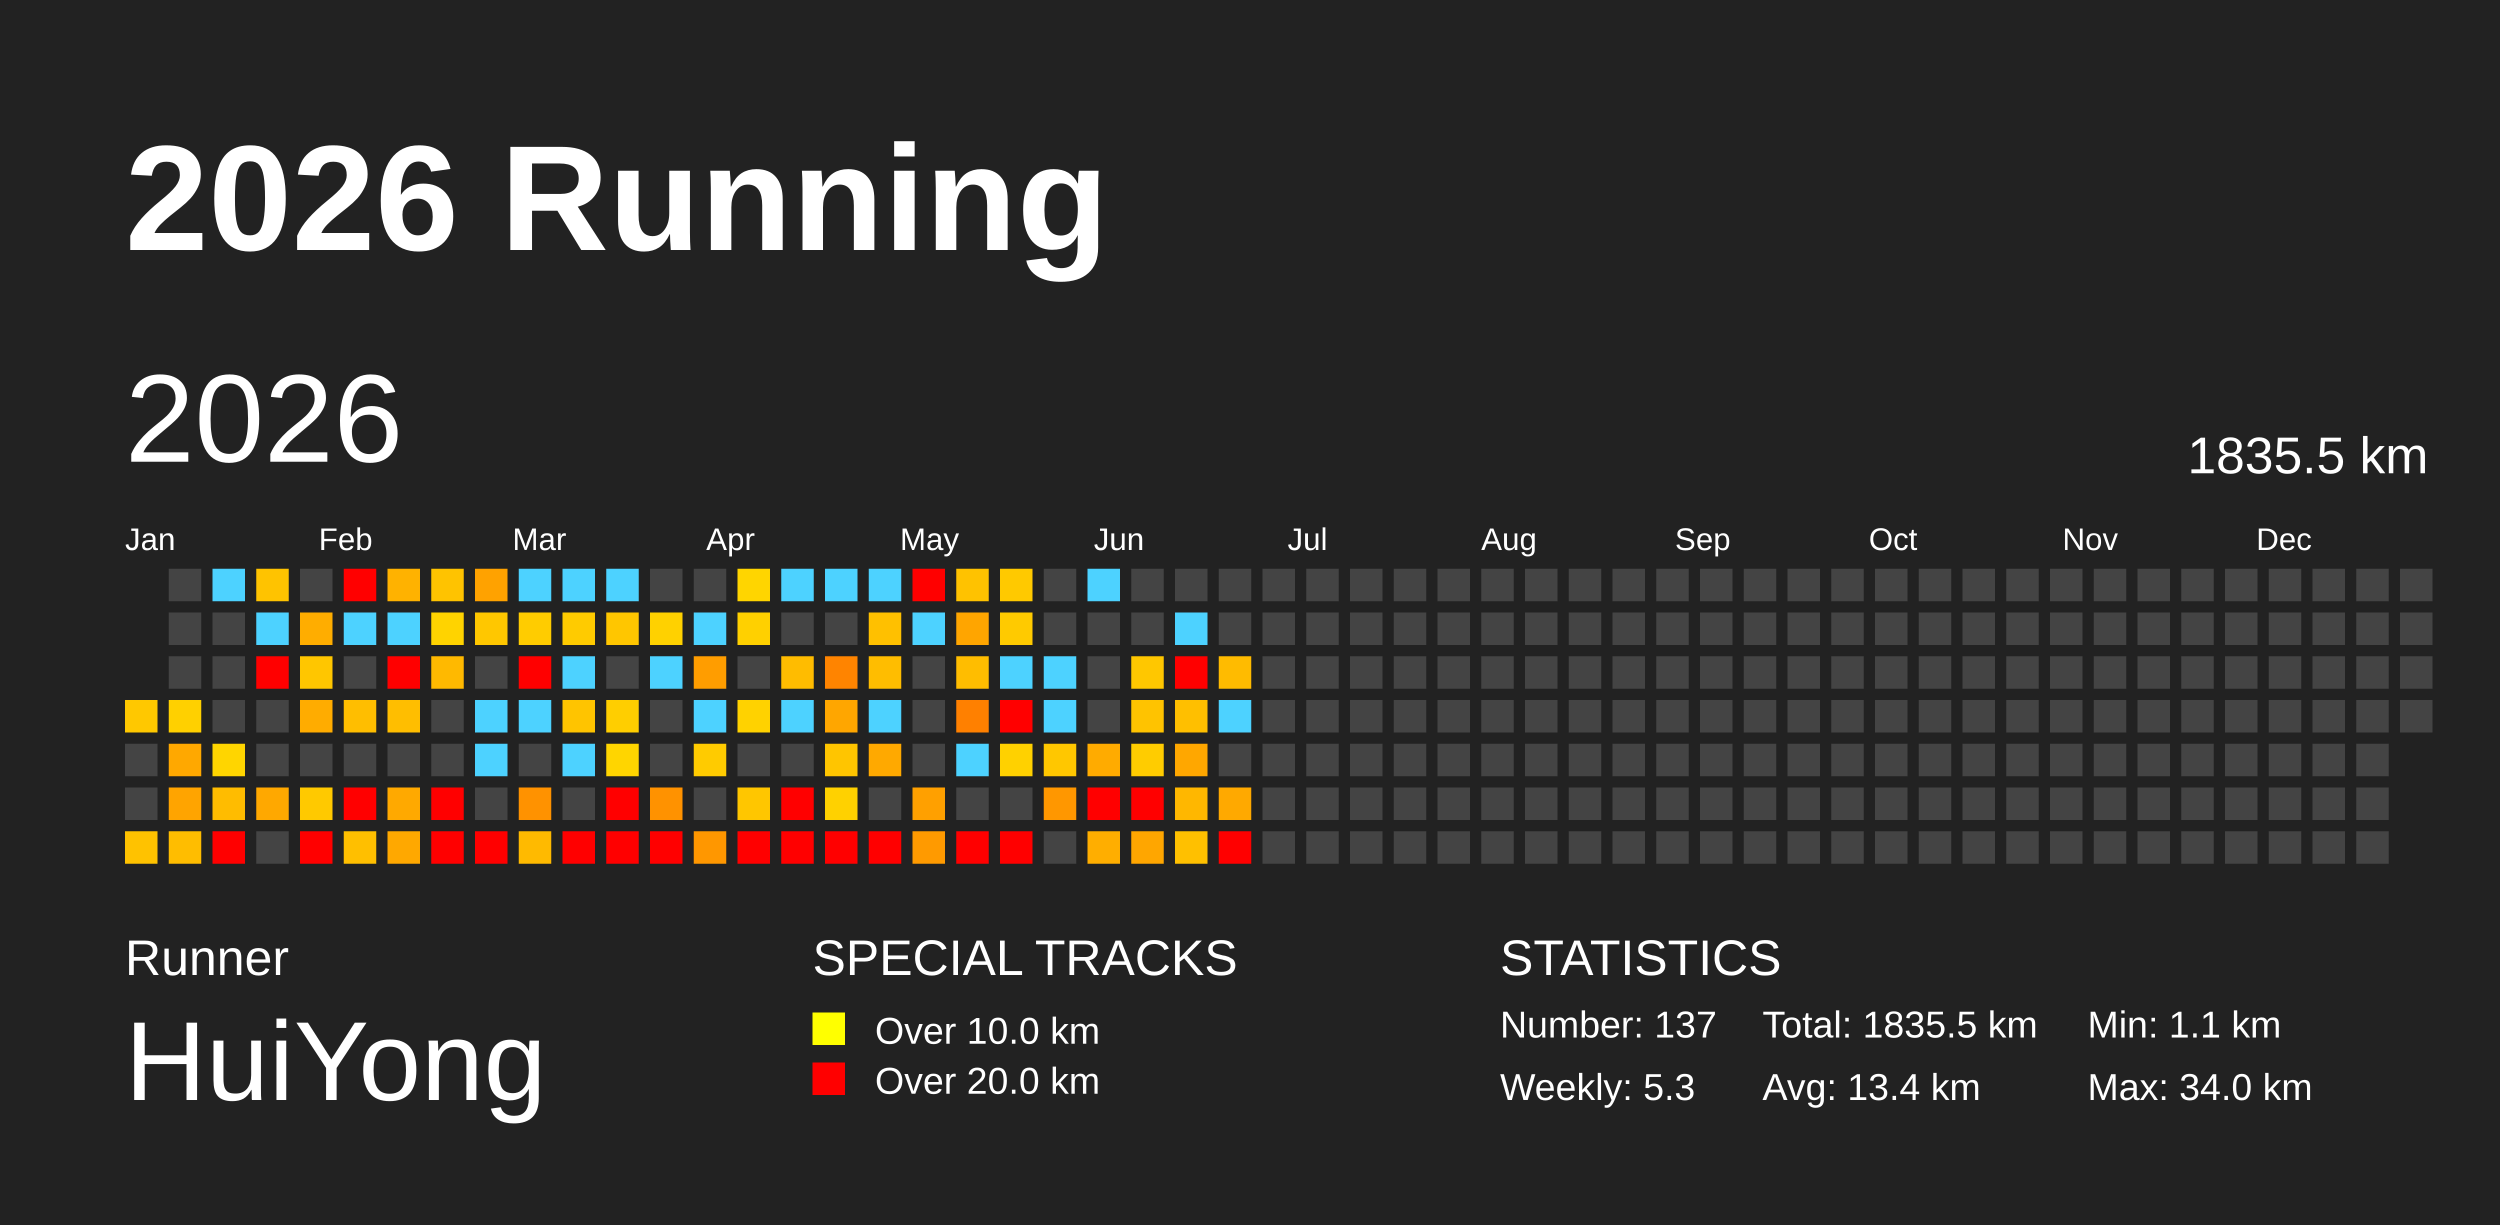
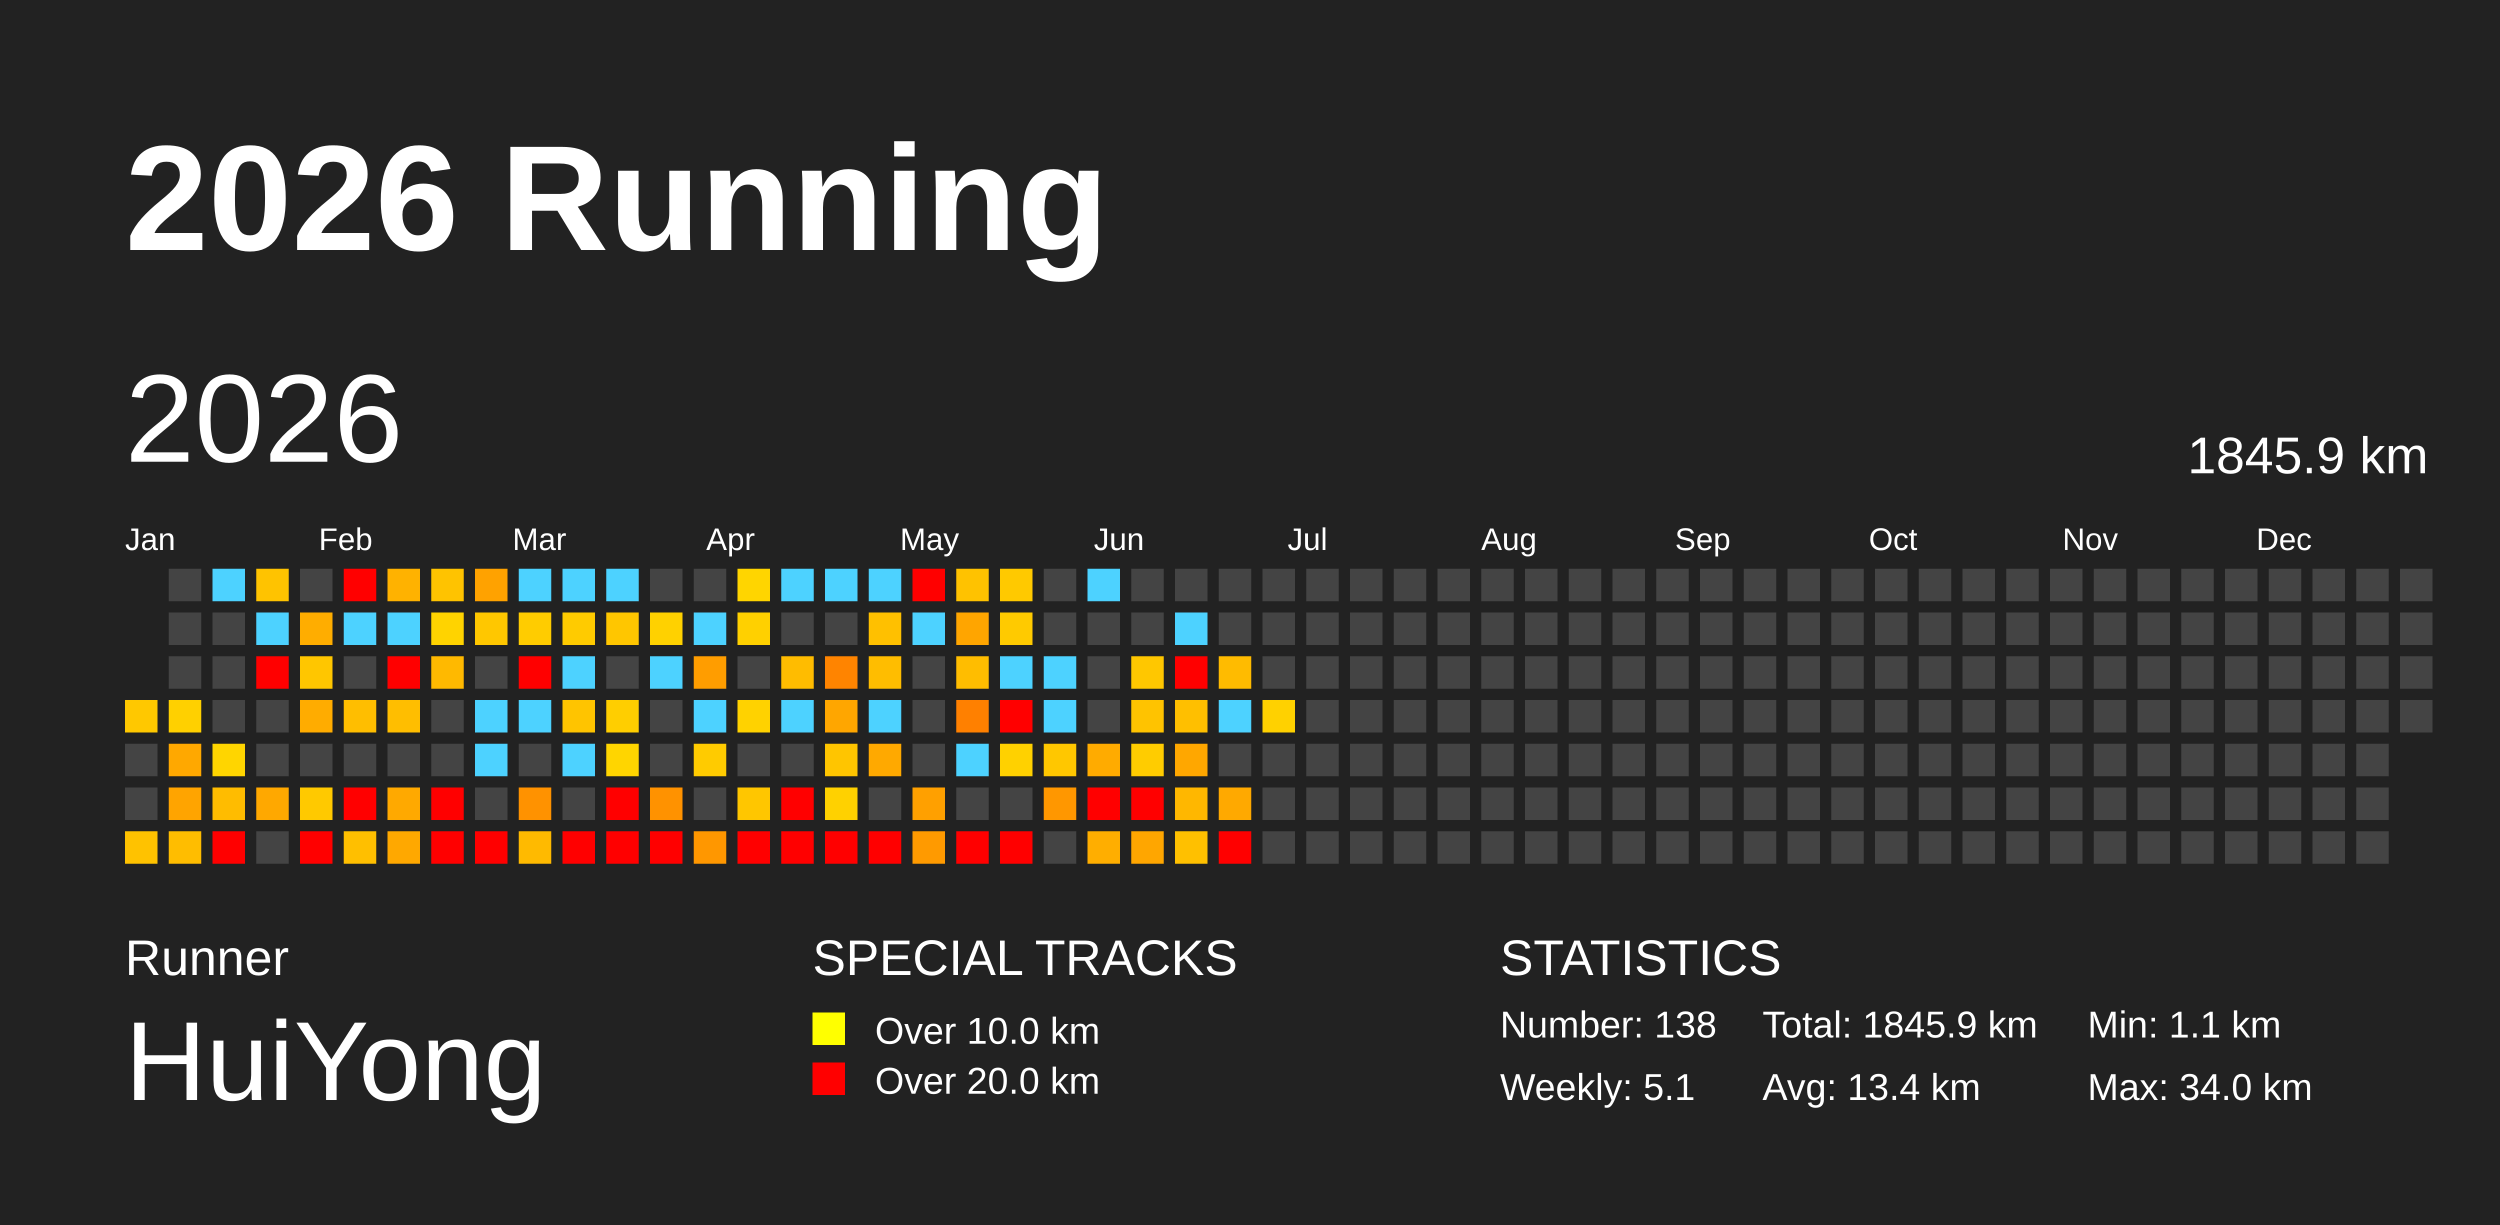
<svg xmlns="http://www.w3.org/2000/svg" baseProfile="full" height="98mm" version="1.1" viewBox="0,0,200,98" width="200mm">
  <defs />
  <rect fill="#222222" height="98" width="200" x="0" y="0" />
  <text fill="#FFFFFF" style="font-size:12px; font-family:Arial; font-weight:bold;" x="10" y="20">2026 Running</text>
  <text fill="#FFFFFF" style="font-size:4px; font-family:Arial" x="10" y="78">Runner</text>
  <text fill="#FFFFFF" style="font-size:9px; font-family:Arial" x="10" y="88">HuiYong</text>
  <text fill="#FFFFFF" style="font-size:4px; font-family:Arial" x="65" y="78">SPECIAL TRACKS</text>
  <rect fill="yellow" height="2.6" width="2.6" x="65" y="81" />
  <text fill="#FFFFFF" style="font-size:3px; font-family:Arial" x="70" y="83.5">Over 10.0 km</text>
  <rect fill="red" height="2.6" width="2.6" x="65" y="85" />
  <text fill="#FFFFFF" style="font-size:3px; font-family:Arial" x="70" y="87.5">Over 20.0 km</text>
  <text fill="#FFFFFF" style="font-size:4px; font-family:Arial" x="120" y="78">STATISTICS</text>
-   <text fill="#FFFFFF" style="font-size:3px; font-family:Arial" x="120" y="83">Number: 137</text>
-   <text fill="#FFFFFF" style="font-size:3px; font-family:Arial" x="120" y="88">Weekly: 5.3</text>
-   <text fill="#FFFFFF" style="font-size:3px; font-family:Arial" x="141" y="83">Total: 1835.5 km</text>
+   <text fill="#FFFFFF" style="font-size:3px; font-family:Arial" x="120" y="83">Number: 138</text>
+   <text fill="#FFFFFF" style="font-size:3px; font-family:Arial" x="120" y="88">Weekly: 5.1</text>
+   <text fill="#FFFFFF" style="font-size:3px; font-family:Arial" x="141" y="83">Total: 1845.9 km</text>
  <text fill="#FFFFFF" style="font-size:3px; font-family:Arial" x="141" y="88">Avg: 13.4 km</text>
  <text fill="#FFFFFF" style="font-size:3px; font-family:Arial" x="167" y="83">Min: 1.1 km</text>
  <text fill="#FFFFFF" style="font-size:3px; font-family:Arial" x="167" y="88">Max: 34.0 km</text>
  <text dominant-baseline="hanging" fill="#FFFFFF" style="font-size:10.0px; font-family:Arial;" x="10" y="30">2026</text>
-   <text dominant-baseline="hanging" fill="#FFFFFF" style="font-size:4.125px; font-family:Arial;" x="175" y="35">1835.5 km</text>
+   <text dominant-baseline="hanging" fill="#FFFFFF" style="font-size:4.125px; font-family:Arial;" x="175" y="35">1845.9 km</text>
  <text fill="#FFFFFF" style="font-size:2.5px; font-family:Arial" x="10.0" y="44">Jan</text>
  <text fill="#FFFFFF" style="font-size:2.5px; font-family:Arial" x="25.5" y="44">Feb</text>
  <text fill="#FFFFFF" style="font-size:2.5px; font-family:Arial" x="41.0" y="44">Mar</text>
  <text fill="#FFFFFF" style="font-size:2.5px; font-family:Arial" x="56.5" y="44">Apr</text>
  <text fill="#FFFFFF" style="font-size:2.5px; font-family:Arial" x="72.0" y="44">May</text>
  <text fill="#FFFFFF" style="font-size:2.5px; font-family:Arial" x="87.5" y="44">Jun</text>
  <text fill="#FFFFFF" style="font-size:2.5px; font-family:Arial" x="103.0" y="44">Jul</text>
  <text fill="#FFFFFF" style="font-size:2.5px; font-family:Arial" x="118.5" y="44">Aug</text>
  <text fill="#FFFFFF" style="font-size:2.5px; font-family:Arial" x="134.0" y="44">Sep</text>
  <text fill="#FFFFFF" style="font-size:2.5px; font-family:Arial" x="149.5" y="44">Oct</text>
  <text fill="#FFFFFF" style="font-size:2.5px; font-family:Arial" x="165.0" y="44">Nov</text>
  <text fill="#FFFFFF" style="font-size:2.5px; font-family:Arial" x="180.5" y="44">Dec</text>
  <rect fill="#ffc800" height="2.6" width="2.6" x="10.0" y="56.0" />
  <rect fill="#444444" height="2.6" width="2.6" x="10.0" y="59.5" />
  <rect fill="#444444" height="2.6" width="2.6" x="10.0" y="63.0" />
  <rect fill="#ffc200" height="2.6" width="2.6" x="10.0" y="66.5" />
  <rect fill="#444444" height="2.6" width="2.6" x="13.5" y="45.5" />
  <rect fill="#444444" height="2.6" width="2.6" x="13.5" y="49.0" />
  <rect fill="#444444" height="2.6" width="2.6" x="13.5" y="52.5" />
  <rect fill="#ffd000" height="2.6" width="2.6" x="13.5" y="56.0" />
  <rect fill="#ffa800" height="2.6" width="2.6" x="13.5" y="59.5" />
  <rect fill="#ffa400" height="2.6" width="2.6" x="13.5" y="63.0" />
  <rect fill="#ffbd00" height="2.6" width="2.6" x="13.5" y="66.5" />
  <rect fill="#4dd2ff" height="2.6" width="2.6" x="17.0" y="45.5" />
  <rect fill="#444444" height="2.6" width="2.6" x="17.0" y="49.0" />
  <rect fill="#444444" height="2.6" width="2.6" x="17.0" y="52.5" />
  <rect fill="#444444" height="2.6" width="2.6" x="17.0" y="56.0" />
  <rect fill="#ffd500" height="2.6" width="2.6" x="17.0" y="59.5" />
  <rect fill="#ffbc00" height="2.6" width="2.6" x="17.0" y="63.0" />
  <rect fill="red" height="2.6" width="2.6" x="17.0" y="66.5" />
  <rect fill="#ffc300" height="2.6" width="2.6" x="20.5" y="45.5" />
  <rect fill="#4dd2ff" height="2.6" width="2.6" x="20.5" y="49.0" />
  <rect fill="red" height="2.6" width="2.6" x="20.5" y="52.5" />
  <rect fill="#444444" height="2.6" width="2.6" x="20.5" y="56.0" />
  <rect fill="#444444" height="2.6" width="2.6" x="20.5" y="59.5" />
  <rect fill="#ffa800" height="2.6" width="2.6" x="20.5" y="63.0" />
  <rect fill="#444444" height="2.6" width="2.6" x="20.5" y="66.5" />
  <rect fill="#444444" height="2.6" width="2.6" x="24.0" y="45.5" />
  <rect fill="#ffad00" height="2.6" width="2.6" x="24.0" y="49.0" />
  <rect fill="#ffc600" height="2.6" width="2.6" x="24.0" y="52.5" />
  <rect fill="#ffac00" height="2.6" width="2.6" x="24.0" y="56.0" />
  <rect fill="#444444" height="2.6" width="2.6" x="24.0" y="59.5" />
  <rect fill="#ffc900" height="2.6" width="2.6" x="24.0" y="63.0" />
  <rect fill="red" height="2.6" width="2.6" x="24.0" y="66.5" />
  <rect fill="red" height="2.6" width="2.6" x="27.5" y="45.5" />
  <rect fill="#4dd2ff" height="2.6" width="2.6" x="27.5" y="49.0" />
  <rect fill="#444444" height="2.6" width="2.6" x="27.5" y="52.5" />
  <rect fill="#ffbe00" height="2.6" width="2.6" x="27.5" y="56.0" />
  <rect fill="#444444" height="2.6" width="2.6" x="27.5" y="59.5" />
  <rect fill="red" height="2.6" width="2.6" x="27.5" y="63.0" />
  <rect fill="#ffbf00" height="2.6" width="2.6" x="27.5" y="66.5" />
  <rect fill="#ffb200" height="2.6" width="2.6" x="31.0" y="45.5" />
  <rect fill="#4dd2ff" height="2.6" width="2.6" x="31.0" y="49.0" />
  <rect fill="red" height="2.6" width="2.6" x="31.0" y="52.5" />
  <rect fill="#ffbe00" height="2.6" width="2.6" x="31.0" y="56.0" />
  <rect fill="#444444" height="2.6" width="2.6" x="31.0" y="59.5" />
  <rect fill="#ffa900" height="2.6" width="2.6" x="31.0" y="63.0" />
  <rect fill="#ffa800" height="2.6" width="2.6" x="31.0" y="66.5" />
  <rect fill="#ffc300" height="2.6" width="2.6" x="34.5" y="45.5" />
  <rect fill="#ffd300" height="2.6" width="2.6" x="34.5" y="49.0" />
  <rect fill="#ffb900" height="2.6" width="2.6" x="34.5" y="52.5" />
  <rect fill="#444444" height="2.6" width="2.6" x="34.5" y="56.0" />
  <rect fill="#444444" height="2.6" width="2.6" x="34.5" y="59.5" />
  <rect fill="red" height="2.6" width="2.6" x="34.5" y="63.0" />
  <rect fill="red" height="2.6" width="2.6" x="34.5" y="66.5" />
  <rect fill="#ffa200" height="2.6" width="2.6" x="38.0" y="45.5" />
  <rect fill="#ffc700" height="2.6" width="2.6" x="38.0" y="49.0" />
  <rect fill="#444444" height="2.6" width="2.6" x="38.0" y="52.5" />
  <rect fill="#4dd2ff" height="2.6" width="2.6" x="38.0" y="56.0" />
  <rect fill="#4dd2ff" height="2.6" width="2.6" x="38.0" y="59.5" />
  <rect fill="#444444" height="2.6" width="2.6" x="38.0" y="63.0" />
  <rect fill="red" height="2.6" width="2.6" x="38.0" y="66.5" />
  <rect fill="#4dd2ff" height="2.6" width="2.6" x="41.5" y="45.5" />
  <rect fill="#ffcc00" height="2.6" width="2.6" x="41.5" y="49.0" />
  <rect fill="red" height="2.6" width="2.6" x="41.5" y="52.5" />
  <rect fill="#4dd2ff" height="2.6" width="2.6" x="41.5" y="56.0" />
  <rect fill="#444444" height="2.6" width="2.6" x="41.5" y="59.5" />
  <rect fill="#ff9200" height="2.6" width="2.6" x="41.5" y="63.0" />
  <rect fill="#ffba00" height="2.6" width="2.6" x="41.5" y="66.5" />
  <rect fill="#4dd2ff" height="2.6" width="2.6" x="45.0" y="45.5" />
  <rect fill="#ffcb00" height="2.6" width="2.6" x="45.0" y="49.0" />
  <rect fill="#4dd2ff" height="2.6" width="2.6" x="45.0" y="52.5" />
  <rect fill="#ffc400" height="2.6" width="2.6" x="45.0" y="56.0" />
  <rect fill="#4dd2ff" height="2.6" width="2.6" x="45.0" y="59.5" />
  <rect fill="#444444" height="2.6" width="2.6" x="45.0" y="63.0" />
  <rect fill="red" height="2.6" width="2.6" x="45.0" y="66.5" />
  <rect fill="#4dd2ff" height="2.6" width="2.6" x="48.5" y="45.5" />
  <rect fill="#ffc600" height="2.6" width="2.6" x="48.5" y="49.0" />
  <rect fill="#444444" height="2.6" width="2.6" x="48.5" y="52.5" />
  <rect fill="#ffce00" height="2.6" width="2.6" x="48.5" y="56.0" />
  <rect fill="#ffd500" height="2.6" width="2.6" x="48.5" y="59.5" />
  <rect fill="red" height="2.6" width="2.6" x="48.5" y="63.0" />
  <rect fill="red" height="2.6" width="2.6" x="48.5" y="66.5" />
  <rect fill="#444444" height="2.6" width="2.6" x="52.0" y="45.5" />
  <rect fill="#ffd100" height="2.6" width="2.6" x="52.0" y="49.0" />
  <rect fill="#4dd2ff" height="2.6" width="2.6" x="52.0" y="52.5" />
  <rect fill="#444444" height="2.6" width="2.6" x="52.0" y="56.0" />
  <rect fill="#444444" height="2.6" width="2.6" x="52.0" y="59.5" />
  <rect fill="#ff9200" height="2.6" width="2.6" x="52.0" y="63.0" />
  <rect fill="red" height="2.6" width="2.6" x="52.0" y="66.5" />
  <rect fill="#444444" height="2.6" width="2.6" x="55.5" y="45.5" />
  <rect fill="#4dd2ff" height="2.6" width="2.6" x="55.5" y="49.0" />
  <rect fill="#ff9d00" height="2.6" width="2.6" x="55.5" y="52.5" />
  <rect fill="#4dd2ff" height="2.6" width="2.6" x="55.5" y="56.0" />
  <rect fill="#ffcb00" height="2.6" width="2.6" x="55.5" y="59.5" />
  <rect fill="#444444" height="2.6" width="2.6" x="55.5" y="63.0" />
  <rect fill="#ff9700" height="2.6" width="2.6" x="55.5" y="66.5" />
  <rect fill="#ffd500" height="2.6" width="2.6" x="59.0" y="45.5" />
  <rect fill="#ffd000" height="2.6" width="2.6" x="59.0" y="49.0" />
  <rect fill="#444444" height="2.6" width="2.6" x="59.0" y="52.5" />
  <rect fill="#ffd200" height="2.6" width="2.6" x="59.0" y="56.0" />
  <rect fill="#444444" height="2.6" width="2.6" x="59.0" y="59.5" />
  <rect fill="#ffc600" height="2.6" width="2.6" x="59.0" y="63.0" />
  <rect fill="red" height="2.6" width="2.6" x="59.0" y="66.5" />
  <rect fill="#4dd2ff" height="2.6" width="2.6" x="62.5" y="45.5" />
  <rect fill="#444444" height="2.6" width="2.6" x="62.5" y="49.0" />
  <rect fill="#ffbc00" height="2.6" width="2.6" x="62.5" y="52.5" />
  <rect fill="#4dd2ff" height="2.6" width="2.6" x="62.5" y="56.0" />
  <rect fill="#444444" height="2.6" width="2.6" x="62.5" y="59.5" />
  <rect fill="red" height="2.6" width="2.6" x="62.5" y="63.0" />
  <rect fill="red" height="2.6" width="2.6" x="62.5" y="66.5" />
  <rect fill="#4dd2ff" height="2.6" width="2.6" x="66.0" y="45.5" />
  <rect fill="#444444" height="2.6" width="2.6" x="66.0" y="49.0" />
  <rect fill="#ff8400" height="2.6" width="2.6" x="66.0" y="52.5" />
  <rect fill="#ffa600" height="2.6" width="2.6" x="66.0" y="56.0" />
  <rect fill="#ffc500" height="2.6" width="2.6" x="66.0" y="59.5" />
  <rect fill="#ffd100" height="2.6" width="2.6" x="66.0" y="63.0" />
  <rect fill="red" height="2.6" width="2.6" x="66.0" y="66.5" />
  <rect fill="#4dd2ff" height="2.6" width="2.6" x="69.5" y="45.5" />
  <rect fill="#ffc000" height="2.6" width="2.6" x="69.5" y="49.0" />
  <rect fill="#ffbd00" height="2.6" width="2.6" x="69.5" y="52.5" />
  <rect fill="#4dd2ff" height="2.6" width="2.6" x="69.5" y="56.0" />
  <rect fill="#ffa900" height="2.6" width="2.6" x="69.5" y="59.5" />
  <rect fill="#444444" height="2.6" width="2.6" x="69.5" y="63.0" />
  <rect fill="red" height="2.6" width="2.6" x="69.5" y="66.5" />
  <rect fill="red" height="2.6" width="2.6" x="73.0" y="45.5" />
  <rect fill="#4dd2ff" height="2.6" width="2.6" x="73.0" y="49.0" />
  <rect fill="#444444" height="2.6" width="2.6" x="73.0" y="52.5" />
  <rect fill="#444444" height="2.6" width="2.6" x="73.0" y="56.0" />
  <rect fill="#444444" height="2.6" width="2.6" x="73.0" y="59.5" />
  <rect fill="#ffa000" height="2.6" width="2.6" x="73.0" y="63.0" />
  <rect fill="#ff9a00" height="2.6" width="2.6" x="73.0" y="66.5" />
  <rect fill="#ffc200" height="2.6" width="2.6" x="76.5" y="45.5" />
  <rect fill="#ffa500" height="2.6" width="2.6" x="76.5" y="49.0" />
  <rect fill="#ffbd00" height="2.6" width="2.6" x="76.5" y="52.5" />
  <rect fill="#ff8000" height="2.6" width="2.6" x="76.5" y="56.0" />
  <rect fill="#4dd2ff" height="2.6" width="2.6" x="76.5" y="59.5" />
  <rect fill="#444444" height="2.6" width="2.6" x="76.5" y="63.0" />
  <rect fill="red" height="2.6" width="2.6" x="76.5" y="66.5" />
  <rect fill="#ffc900" height="2.6" width="2.6" x="80.0" y="45.5" />
  <rect fill="#ffca00" height="2.6" width="2.6" x="80.0" y="49.0" />
  <rect fill="#4dd2ff" height="2.6" width="2.6" x="80.0" y="52.5" />
  <rect fill="red" height="2.6" width="2.6" x="80.0" y="56.0" />
  <rect fill="#ffd100" height="2.6" width="2.6" x="80.0" y="59.5" />
  <rect fill="#444444" height="2.6" width="2.6" x="80.0" y="63.0" />
  <rect fill="red" height="2.6" width="2.6" x="80.0" y="66.5" />
  <rect fill="#444444" height="2.6" width="2.6" x="83.5" y="45.5" />
  <rect fill="#444444" height="2.6" width="2.6" x="83.5" y="49.0" />
  <rect fill="#4dd2ff" height="2.6" width="2.6" x="83.5" y="52.5" />
  <rect fill="#4dd2ff" height="2.6" width="2.6" x="83.5" y="56.0" />
  <rect fill="#ffc700" height="2.6" width="2.6" x="83.5" y="59.5" />
  <rect fill="#ff9700" height="2.6" width="2.6" x="83.5" y="63.0" />
  <rect fill="#444444" height="2.6" width="2.6" x="83.5" y="66.5" />
  <rect fill="#4dd2ff" height="2.6" width="2.6" x="87.0" y="45.5" />
  <rect fill="#444444" height="2.6" width="2.6" x="87.0" y="49.0" />
  <rect fill="#444444" height="2.6" width="2.6" x="87.0" y="52.5" />
  <rect fill="#444444" height="2.6" width="2.6" x="87.0" y="56.0" />
  <rect fill="#ffab00" height="2.6" width="2.6" x="87.0" y="59.5" />
  <rect fill="red" height="2.6" width="2.6" x="87.0" y="63.0" />
  <rect fill="#ffae00" height="2.6" width="2.6" x="87.0" y="66.5" />
  <rect fill="#444444" height="2.6" width="2.6" x="90.5" y="45.5" />
  <rect fill="#444444" height="2.6" width="2.6" x="90.5" y="49.0" />
  <rect fill="#ffc700" height="2.6" width="2.6" x="90.5" y="52.5" />
  <rect fill="#ffc300" height="2.6" width="2.6" x="90.5" y="56.0" />
  <rect fill="#ffcc00" height="2.6" width="2.6" x="90.5" y="59.5" />
  <rect fill="red" height="2.6" width="2.6" x="90.5" y="63.0" />
  <rect fill="#ffa600" height="2.6" width="2.6" x="90.5" y="66.5" />
  <rect fill="#444444" height="2.6" width="2.6" x="94.0" y="45.5" />
  <rect fill="#4dd2ff" height="2.6" width="2.6" x="94.0" y="49.0" />
  <rect fill="red" height="2.6" width="2.6" x="94.0" y="52.5" />
  <rect fill="#ffbf00" height="2.6" width="2.6" x="94.0" y="56.0" />
  <rect fill="#ffa700" height="2.6" width="2.6" x="94.0" y="59.5" />
  <rect fill="#ffb700" height="2.6" width="2.6" x="94.0" y="63.0" />
  <rect fill="#ffc000" height="2.6" width="2.6" x="94.0" y="66.5" />
  <rect fill="#444444" height="2.6" width="2.6" x="97.5" y="45.5" />
  <rect fill="#444444" height="2.6" width="2.6" x="97.5" y="49.0" />
  <rect fill="#ffbb00" height="2.6" width="2.6" x="97.5" y="52.5" />
  <rect fill="#4dd2ff" height="2.6" width="2.6" x="97.5" y="56.0" />
  <rect fill="#444444" height="2.6" width="2.6" x="97.5" y="59.5" />
  <rect fill="#ffa900" height="2.6" width="2.6" x="97.5" y="63.0" />
  <rect fill="red" height="2.6" width="2.6" x="97.5" y="66.5" />
  <rect fill="#444444" height="2.6" width="2.6" x="101.0" y="45.5" />
  <rect fill="#444444" height="2.6" width="2.6" x="101.0" y="49.0" />
  <rect fill="#444444" height="2.6" width="2.6" x="101.0" y="52.5" />
-   <rect fill="#444444" height="2.6" width="2.6" x="101.0" y="56.0" />
+   <rect fill="#ffd100" height="2.6" width="2.6" x="101.0" y="56.0" />
  <rect fill="#444444" height="2.6" width="2.6" x="101.0" y="59.5" />
  <rect fill="#444444" height="2.6" width="2.6" x="101.0" y="63.0" />
  <rect fill="#444444" height="2.6" width="2.6" x="101.0" y="66.5" />
  <rect fill="#444444" height="2.6" width="2.6" x="104.5" y="45.5" />
  <rect fill="#444444" height="2.6" width="2.6" x="104.5" y="49.0" />
  <rect fill="#444444" height="2.6" width="2.6" x="104.5" y="52.5" />
  <rect fill="#444444" height="2.6" width="2.6" x="104.5" y="56.0" />
  <rect fill="#444444" height="2.6" width="2.6" x="104.5" y="59.5" />
  <rect fill="#444444" height="2.6" width="2.6" x="104.5" y="63.0" />
  <rect fill="#444444" height="2.6" width="2.6" x="104.5" y="66.5" />
  <rect fill="#444444" height="2.6" width="2.6" x="108.0" y="45.5" />
  <rect fill="#444444" height="2.6" width="2.6" x="108.0" y="49.0" />
  <rect fill="#444444" height="2.6" width="2.6" x="108.0" y="52.5" />
  <rect fill="#444444" height="2.6" width="2.6" x="108.0" y="56.0" />
  <rect fill="#444444" height="2.6" width="2.6" x="108.0" y="59.5" />
  <rect fill="#444444" height="2.6" width="2.6" x="108.0" y="63.0" />
  <rect fill="#444444" height="2.6" width="2.6" x="108.0" y="66.5" />
  <rect fill="#444444" height="2.6" width="2.6" x="111.5" y="45.5" />
  <rect fill="#444444" height="2.6" width="2.6" x="111.5" y="49.0" />
  <rect fill="#444444" height="2.6" width="2.6" x="111.5" y="52.5" />
  <rect fill="#444444" height="2.6" width="2.6" x="111.5" y="56.0" />
  <rect fill="#444444" height="2.6" width="2.6" x="111.5" y="59.5" />
  <rect fill="#444444" height="2.6" width="2.6" x="111.5" y="63.0" />
  <rect fill="#444444" height="2.6" width="2.6" x="111.5" y="66.5" />
  <rect fill="#444444" height="2.6" width="2.6" x="115.0" y="45.5" />
  <rect fill="#444444" height="2.6" width="2.6" x="115.0" y="49.0" />
  <rect fill="#444444" height="2.6" width="2.6" x="115.0" y="52.5" />
  <rect fill="#444444" height="2.6" width="2.6" x="115.0" y="56.0" />
  <rect fill="#444444" height="2.6" width="2.6" x="115.0" y="59.5" />
  <rect fill="#444444" height="2.6" width="2.6" x="115.0" y="63.0" />
  <rect fill="#444444" height="2.6" width="2.6" x="115.0" y="66.5" />
  <rect fill="#444444" height="2.6" width="2.6" x="118.5" y="45.5" />
  <rect fill="#444444" height="2.6" width="2.6" x="118.5" y="49.0" />
  <rect fill="#444444" height="2.6" width="2.6" x="118.5" y="52.5" />
  <rect fill="#444444" height="2.6" width="2.6" x="118.5" y="56.0" />
  <rect fill="#444444" height="2.6" width="2.6" x="118.5" y="59.5" />
  <rect fill="#444444" height="2.6" width="2.6" x="118.5" y="63.0" />
  <rect fill="#444444" height="2.6" width="2.6" x="118.5" y="66.5" />
  <rect fill="#444444" height="2.6" width="2.6" x="122.0" y="45.5" />
  <rect fill="#444444" height="2.6" width="2.6" x="122.0" y="49.0" />
  <rect fill="#444444" height="2.6" width="2.6" x="122.0" y="52.5" />
  <rect fill="#444444" height="2.6" width="2.6" x="122.0" y="56.0" />
  <rect fill="#444444" height="2.6" width="2.6" x="122.0" y="59.5" />
  <rect fill="#444444" height="2.6" width="2.6" x="122.0" y="63.0" />
  <rect fill="#444444" height="2.6" width="2.6" x="122.0" y="66.5" />
  <rect fill="#444444" height="2.6" width="2.6" x="125.5" y="45.5" />
  <rect fill="#444444" height="2.6" width="2.6" x="125.5" y="49.0" />
  <rect fill="#444444" height="2.6" width="2.6" x="125.5" y="52.5" />
  <rect fill="#444444" height="2.6" width="2.6" x="125.5" y="56.0" />
  <rect fill="#444444" height="2.6" width="2.6" x="125.5" y="59.5" />
  <rect fill="#444444" height="2.6" width="2.6" x="125.5" y="63.0" />
  <rect fill="#444444" height="2.6" width="2.6" x="125.5" y="66.5" />
  <rect fill="#444444" height="2.6" width="2.6" x="129.0" y="45.5" />
  <rect fill="#444444" height="2.6" width="2.6" x="129.0" y="49.0" />
  <rect fill="#444444" height="2.6" width="2.6" x="129.0" y="52.5" />
  <rect fill="#444444" height="2.6" width="2.6" x="129.0" y="56.0" />
  <rect fill="#444444" height="2.6" width="2.6" x="129.0" y="59.5" />
  <rect fill="#444444" height="2.6" width="2.6" x="129.0" y="63.0" />
  <rect fill="#444444" height="2.6" width="2.6" x="129.0" y="66.5" />
  <rect fill="#444444" height="2.6" width="2.6" x="132.5" y="45.5" />
  <rect fill="#444444" height="2.6" width="2.6" x="132.5" y="49.0" />
  <rect fill="#444444" height="2.6" width="2.6" x="132.5" y="52.5" />
  <rect fill="#444444" height="2.6" width="2.6" x="132.5" y="56.0" />
  <rect fill="#444444" height="2.6" width="2.6" x="132.5" y="59.5" />
  <rect fill="#444444" height="2.6" width="2.6" x="132.5" y="63.0" />
  <rect fill="#444444" height="2.6" width="2.6" x="132.5" y="66.5" />
  <rect fill="#444444" height="2.6" width="2.6" x="136.0" y="45.5" />
  <rect fill="#444444" height="2.6" width="2.6" x="136.0" y="49.0" />
  <rect fill="#444444" height="2.6" width="2.6" x="136.0" y="52.5" />
  <rect fill="#444444" height="2.6" width="2.6" x="136.0" y="56.0" />
  <rect fill="#444444" height="2.6" width="2.6" x="136.0" y="59.5" />
  <rect fill="#444444" height="2.6" width="2.6" x="136.0" y="63.0" />
  <rect fill="#444444" height="2.6" width="2.6" x="136.0" y="66.5" />
  <rect fill="#444444" height="2.6" width="2.6" x="139.5" y="45.5" />
  <rect fill="#444444" height="2.6" width="2.6" x="139.5" y="49.0" />
  <rect fill="#444444" height="2.6" width="2.6" x="139.5" y="52.5" />
  <rect fill="#444444" height="2.6" width="2.6" x="139.5" y="56.0" />
  <rect fill="#444444" height="2.6" width="2.6" x="139.5" y="59.5" />
  <rect fill="#444444" height="2.6" width="2.6" x="139.5" y="63.0" />
  <rect fill="#444444" height="2.6" width="2.6" x="139.5" y="66.5" />
  <rect fill="#444444" height="2.6" width="2.6" x="143.0" y="45.5" />
  <rect fill="#444444" height="2.6" width="2.6" x="143.0" y="49.0" />
  <rect fill="#444444" height="2.6" width="2.6" x="143.0" y="52.5" />
  <rect fill="#444444" height="2.6" width="2.6" x="143.0" y="56.0" />
  <rect fill="#444444" height="2.6" width="2.6" x="143.0" y="59.5" />
  <rect fill="#444444" height="2.6" width="2.6" x="143.0" y="63.0" />
  <rect fill="#444444" height="2.6" width="2.6" x="143.0" y="66.5" />
  <rect fill="#444444" height="2.6" width="2.6" x="146.5" y="45.5" />
  <rect fill="#444444" height="2.6" width="2.6" x="146.5" y="49.0" />
  <rect fill="#444444" height="2.6" width="2.6" x="146.5" y="52.5" />
  <rect fill="#444444" height="2.6" width="2.6" x="146.5" y="56.0" />
  <rect fill="#444444" height="2.6" width="2.6" x="146.5" y="59.5" />
  <rect fill="#444444" height="2.6" width="2.6" x="146.5" y="63.0" />
  <rect fill="#444444" height="2.6" width="2.6" x="146.5" y="66.5" />
  <rect fill="#444444" height="2.6" width="2.6" x="150.0" y="45.5" />
  <rect fill="#444444" height="2.6" width="2.6" x="150.0" y="49.0" />
  <rect fill="#444444" height="2.6" width="2.6" x="150.0" y="52.5" />
  <rect fill="#444444" height="2.6" width="2.6" x="150.0" y="56.0" />
  <rect fill="#444444" height="2.6" width="2.6" x="150.0" y="59.5" />
  <rect fill="#444444" height="2.6" width="2.6" x="150.0" y="63.0" />
  <rect fill="#444444" height="2.6" width="2.6" x="150.0" y="66.5" />
  <rect fill="#444444" height="2.6" width="2.6" x="153.5" y="45.5" />
  <rect fill="#444444" height="2.6" width="2.6" x="153.5" y="49.0" />
  <rect fill="#444444" height="2.6" width="2.6" x="153.5" y="52.5" />
  <rect fill="#444444" height="2.6" width="2.6" x="153.5" y="56.0" />
  <rect fill="#444444" height="2.6" width="2.6" x="153.5" y="59.5" />
  <rect fill="#444444" height="2.6" width="2.6" x="153.5" y="63.0" />
  <rect fill="#444444" height="2.6" width="2.6" x="153.5" y="66.5" />
  <rect fill="#444444" height="2.6" width="2.6" x="157.0" y="45.5" />
  <rect fill="#444444" height="2.6" width="2.6" x="157.0" y="49.0" />
  <rect fill="#444444" height="2.6" width="2.6" x="157.0" y="52.5" />
  <rect fill="#444444" height="2.6" width="2.6" x="157.0" y="56.0" />
  <rect fill="#444444" height="2.6" width="2.6" x="157.0" y="59.5" />
  <rect fill="#444444" height="2.6" width="2.6" x="157.0" y="63.0" />
  <rect fill="#444444" height="2.6" width="2.6" x="157.0" y="66.5" />
  <rect fill="#444444" height="2.6" width="2.6" x="160.5" y="45.5" />
  <rect fill="#444444" height="2.6" width="2.6" x="160.5" y="49.0" />
  <rect fill="#444444" height="2.6" width="2.6" x="160.5" y="52.5" />
  <rect fill="#444444" height="2.6" width="2.6" x="160.5" y="56.0" />
  <rect fill="#444444" height="2.6" width="2.6" x="160.5" y="59.5" />
  <rect fill="#444444" height="2.6" width="2.6" x="160.5" y="63.0" />
  <rect fill="#444444" height="2.6" width="2.6" x="160.5" y="66.5" />
  <rect fill="#444444" height="2.6" width="2.6" x="164.0" y="45.5" />
  <rect fill="#444444" height="2.6" width="2.6" x="164.0" y="49.0" />
  <rect fill="#444444" height="2.6" width="2.6" x="164.0" y="52.5" />
  <rect fill="#444444" height="2.6" width="2.6" x="164.0" y="56.0" />
  <rect fill="#444444" height="2.6" width="2.6" x="164.0" y="59.5" />
  <rect fill="#444444" height="2.6" width="2.6" x="164.0" y="63.0" />
  <rect fill="#444444" height="2.6" width="2.6" x="164.0" y="66.5" />
  <rect fill="#444444" height="2.6" width="2.6" x="167.5" y="45.5" />
  <rect fill="#444444" height="2.6" width="2.6" x="167.5" y="49.0" />
  <rect fill="#444444" height="2.6" width="2.6" x="167.5" y="52.5" />
  <rect fill="#444444" height="2.6" width="2.6" x="167.5" y="56.0" />
  <rect fill="#444444" height="2.6" width="2.6" x="167.5" y="59.5" />
  <rect fill="#444444" height="2.6" width="2.6" x="167.5" y="63.0" />
  <rect fill="#444444" height="2.6" width="2.6" x="167.5" y="66.5" />
  <rect fill="#444444" height="2.6" width="2.6" x="171.0" y="45.5" />
  <rect fill="#444444" height="2.6" width="2.6" x="171.0" y="49.0" />
  <rect fill="#444444" height="2.6" width="2.6" x="171.0" y="52.5" />
  <rect fill="#444444" height="2.6" width="2.6" x="171.0" y="56.0" />
  <rect fill="#444444" height="2.6" width="2.6" x="171.0" y="59.5" />
  <rect fill="#444444" height="2.6" width="2.6" x="171.0" y="63.0" />
  <rect fill="#444444" height="2.6" width="2.6" x="171.0" y="66.5" />
  <rect fill="#444444" height="2.6" width="2.6" x="174.5" y="45.5" />
  <rect fill="#444444" height="2.6" width="2.6" x="174.5" y="49.0" />
  <rect fill="#444444" height="2.6" width="2.6" x="174.5" y="52.5" />
  <rect fill="#444444" height="2.6" width="2.6" x="174.5" y="56.0" />
  <rect fill="#444444" height="2.6" width="2.6" x="174.5" y="59.5" />
  <rect fill="#444444" height="2.6" width="2.6" x="174.5" y="63.0" />
  <rect fill="#444444" height="2.6" width="2.6" x="174.5" y="66.5" />
  <rect fill="#444444" height="2.6" width="2.6" x="178.0" y="45.5" />
  <rect fill="#444444" height="2.6" width="2.6" x="178.0" y="49.0" />
  <rect fill="#444444" height="2.6" width="2.6" x="178.0" y="52.5" />
  <rect fill="#444444" height="2.6" width="2.6" x="178.0" y="56.0" />
  <rect fill="#444444" height="2.6" width="2.6" x="178.0" y="59.5" />
  <rect fill="#444444" height="2.6" width="2.6" x="178.0" y="63.0" />
  <rect fill="#444444" height="2.6" width="2.6" x="178.0" y="66.5" />
  <rect fill="#444444" height="2.6" width="2.6" x="181.5" y="45.5" />
  <rect fill="#444444" height="2.6" width="2.6" x="181.5" y="49.0" />
  <rect fill="#444444" height="2.6" width="2.6" x="181.5" y="52.5" />
  <rect fill="#444444" height="2.6" width="2.6" x="181.5" y="56.0" />
  <rect fill="#444444" height="2.6" width="2.6" x="181.5" y="59.5" />
  <rect fill="#444444" height="2.6" width="2.6" x="181.5" y="63.0" />
  <rect fill="#444444" height="2.6" width="2.6" x="181.5" y="66.5" />
  <rect fill="#444444" height="2.6" width="2.6" x="185.0" y="45.5" />
  <rect fill="#444444" height="2.6" width="2.6" x="185.0" y="49.0" />
  <rect fill="#444444" height="2.6" width="2.6" x="185.0" y="52.5" />
  <rect fill="#444444" height="2.6" width="2.6" x="185.0" y="56.0" />
  <rect fill="#444444" height="2.6" width="2.6" x="185.0" y="59.5" />
  <rect fill="#444444" height="2.6" width="2.6" x="185.0" y="63.0" />
  <rect fill="#444444" height="2.6" width="2.6" x="185.0" y="66.5" />
  <rect fill="#444444" height="2.6" width="2.6" x="188.5" y="45.5" />
  <rect fill="#444444" height="2.6" width="2.6" x="188.5" y="49.0" />
  <rect fill="#444444" height="2.6" width="2.6" x="188.5" y="52.5" />
  <rect fill="#444444" height="2.6" width="2.6" x="188.5" y="56.0" />
  <rect fill="#444444" height="2.6" width="2.6" x="188.5" y="59.5" />
  <rect fill="#444444" height="2.6" width="2.6" x="188.5" y="63.0" />
  <rect fill="#444444" height="2.6" width="2.6" x="188.5" y="66.5" />
  <rect fill="#444444" height="2.6" width="2.6" x="192.0" y="45.5" />
  <rect fill="#444444" height="2.6" width="2.6" x="192.0" y="49.0" />
  <rect fill="#444444" height="2.6" width="2.6" x="192.0" y="52.5" />
  <rect fill="#444444" height="2.6" width="2.6" x="192.0" y="56.0" />
</svg>
